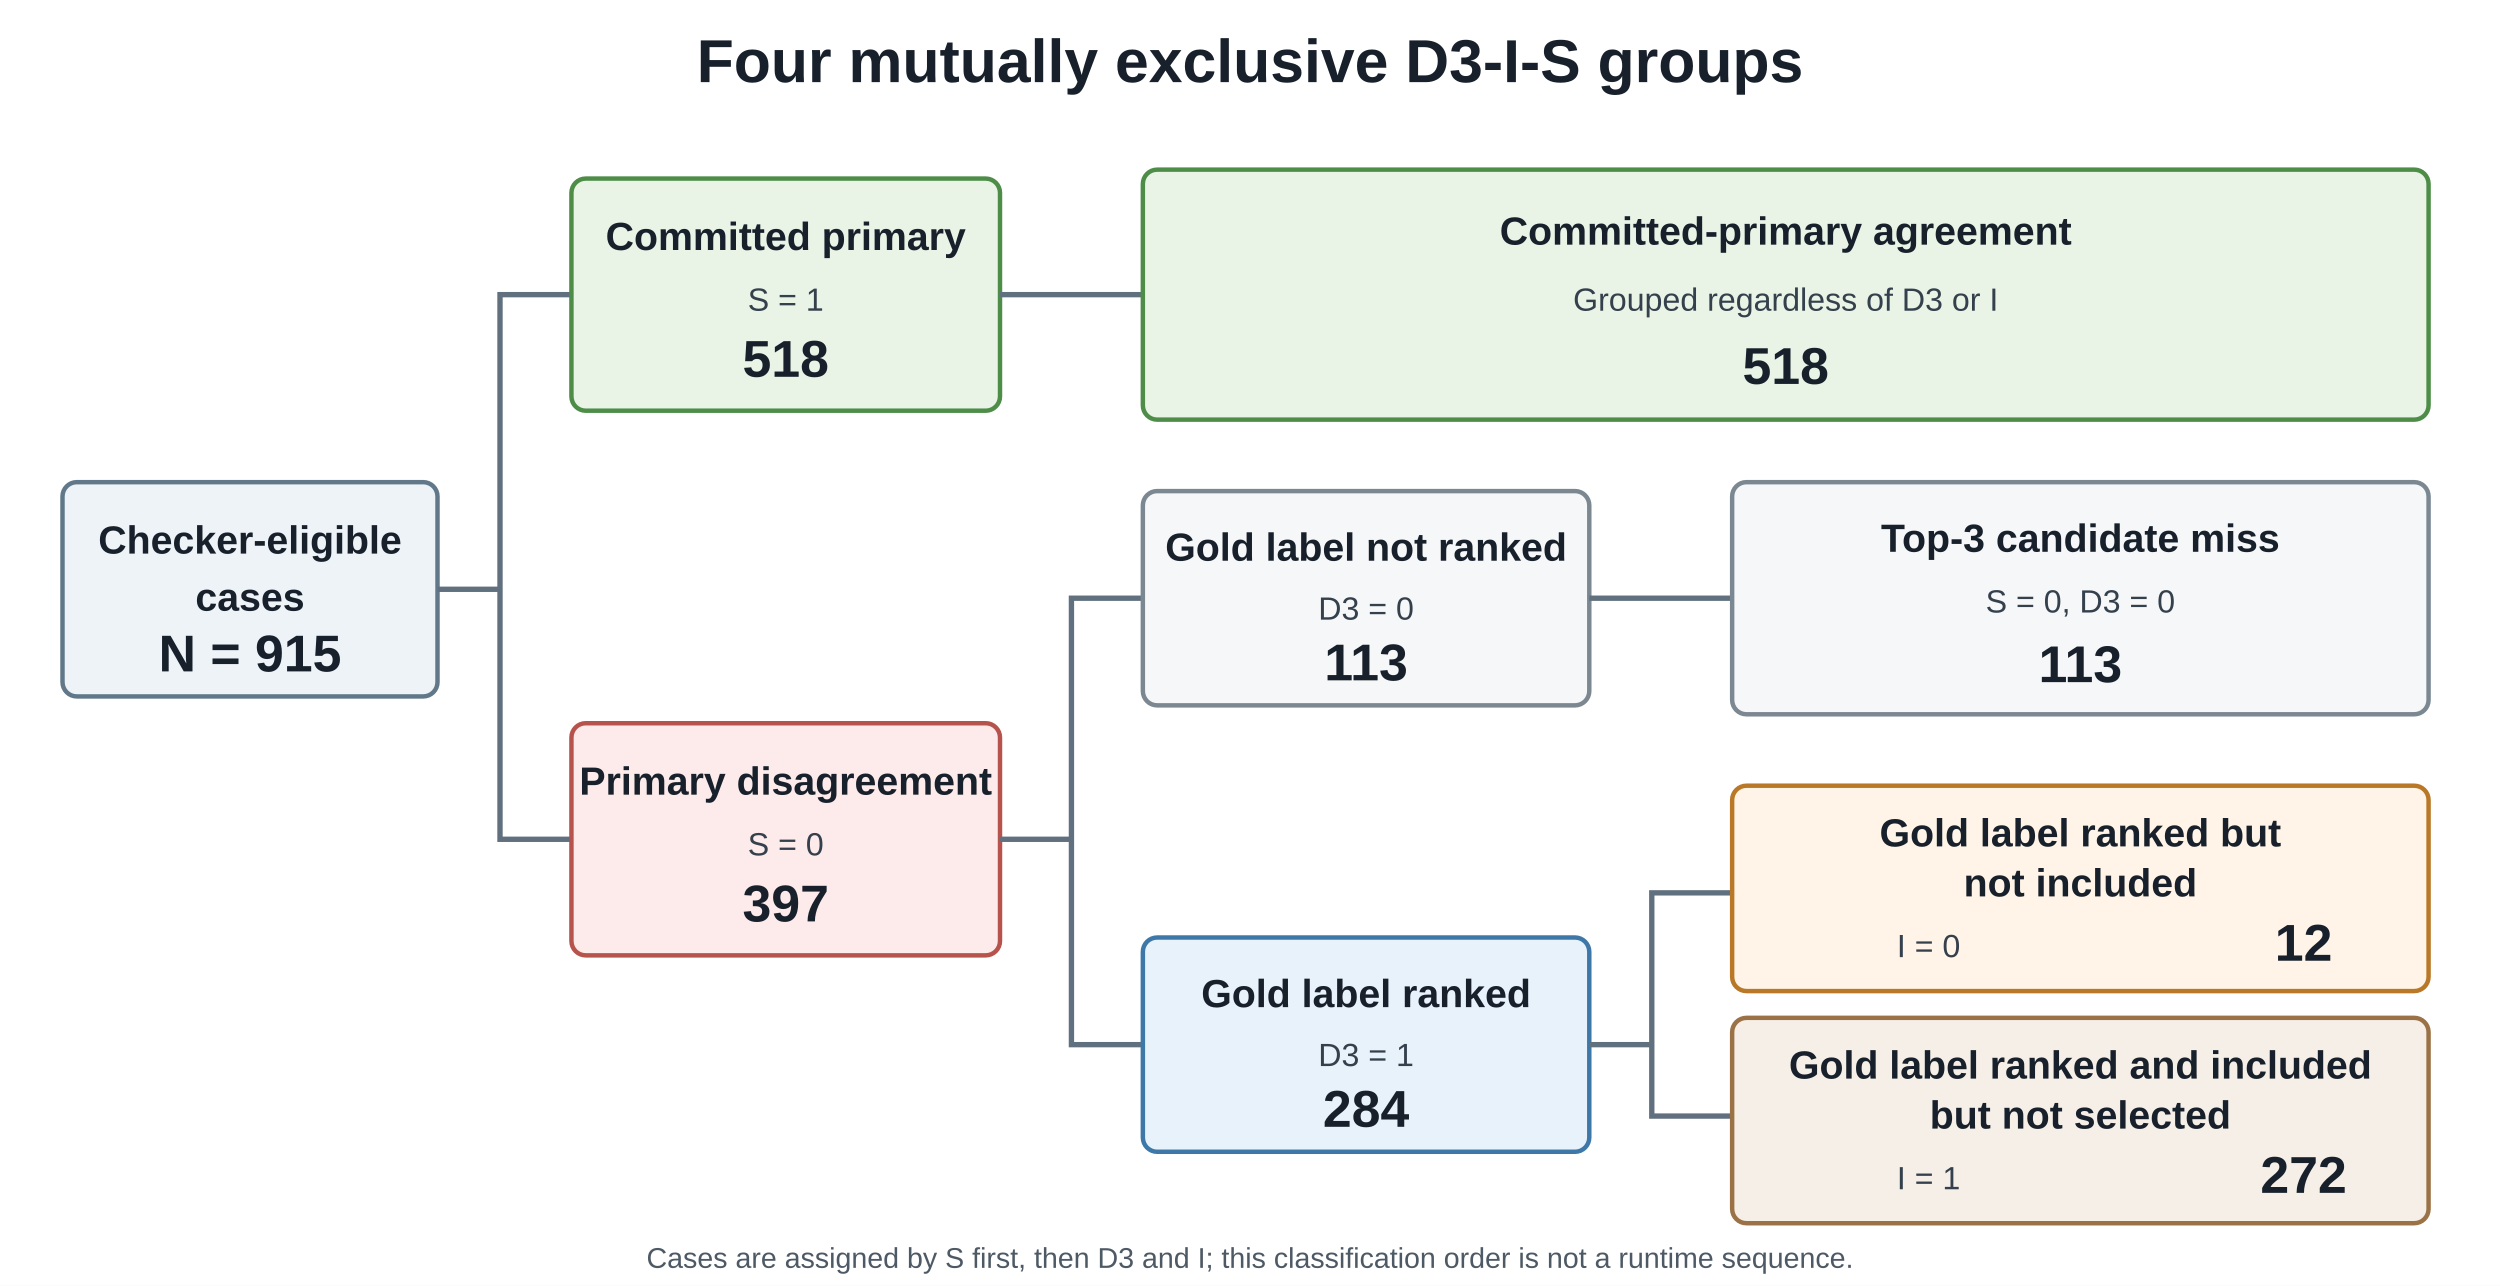
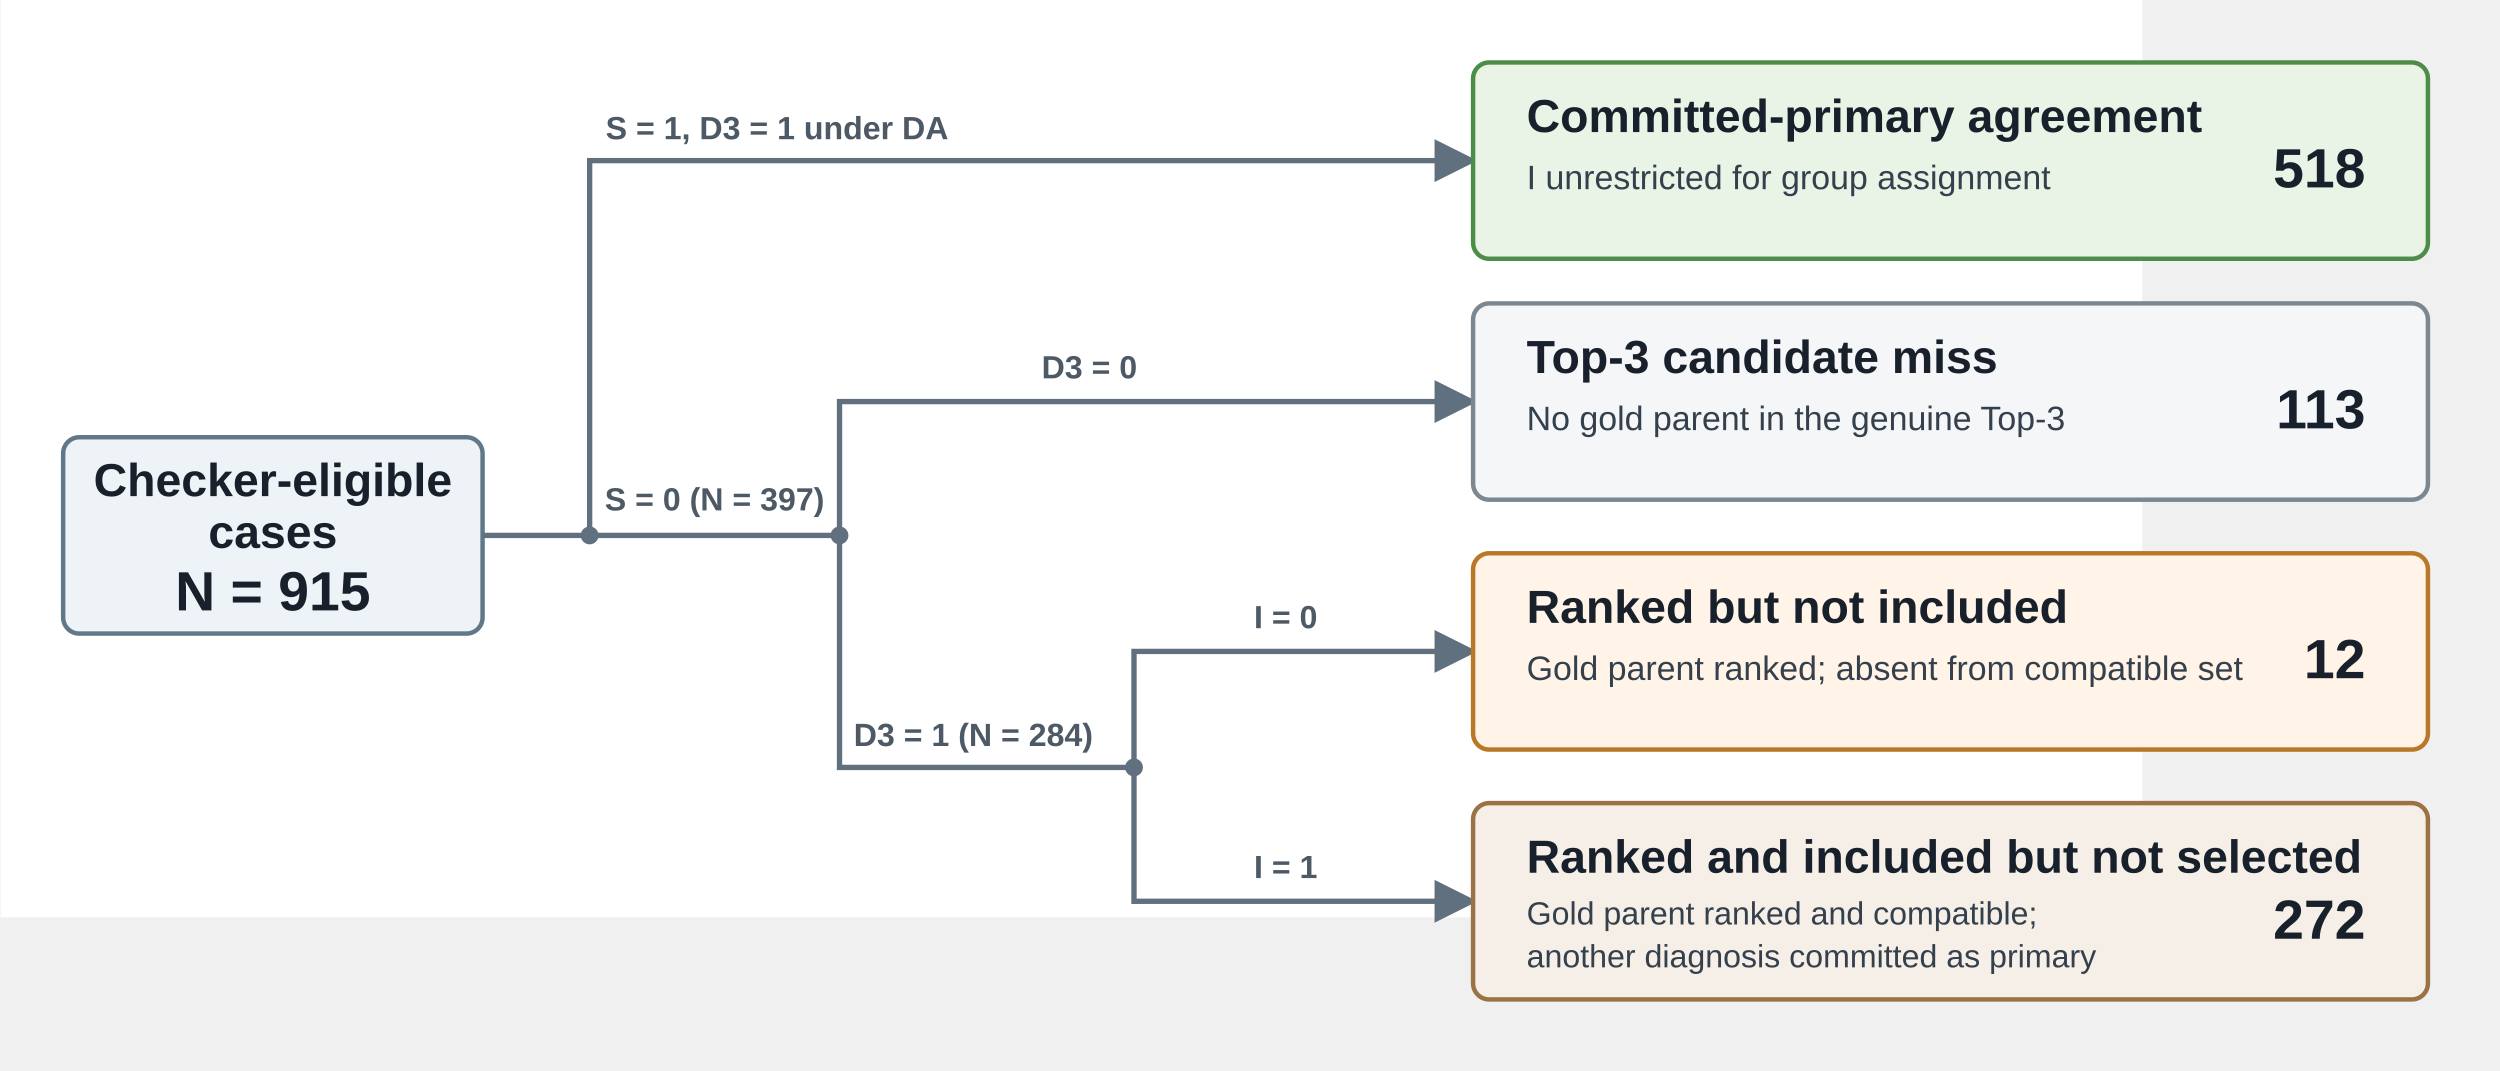
- <svg xmlns="http://www.w3.org/2000/svg" width="1400" height="720" viewBox="0 0 1400 720">
-   <rect width="1400" height="720" fill="#ffffff" />
+ <svg xmlns="http://www.w3.org/2000/svg" width="1200" height="514" viewBox="0 0 1400 600">
+   <rect width="1200" height="514" fill="#ffffff" />
+   <defs>
+     <marker id="arrow" viewBox="0 0 10 10" refX="9" refY="5" markerWidth="8" markerHeight="8" orient="auto-start-reverse">
+       <path d="M0,0 L10,5 L0,10 z" fill="#61707e" />
+     </marker>
+   </defs>
  <style>
-     .title { font: 700 34px Arial, sans-serif; fill: #18212b; }
-     .head { font: 700 22px Arial, sans-serif; fill: #18212b; }
-     .body { font: 18px Arial, sans-serif; fill: #34404c; }
-     .count { font: 700 29px Arial, sans-serif; fill: #18212b; }
-     .note { font: 16px Arial, sans-serif; fill: #4d5965; }
-     .line { stroke: #61707e; stroke-width: 3; fill: none; }
-     .box { stroke-width: 2.5; rx: 8; }
+     text { font-family: Arial, sans-serif; fill: #18212b; }
+     .head { font-size: 26px; font-weight: 700; }
+     .body { font-size: 19px; fill: #34404c; }
+     .body2 { font-size: 18px; fill: #34404c; }
+     .count { font-size: 31px; font-weight: 700; }
+     .branch { font-size: 18px; font-weight: 700; fill: #4d5965; }
+     .line { stroke: #61707e; stroke-width: 3; fill: none; marker-end: url(#arrow); }
+     .trunk { stroke: #61707e; stroke-width: 3; fill: none; }
+     .box { stroke-width: 2.5; rx: 9; }
  </style>
-   <text x="700" y="46" text-anchor="middle" class="title">Four mutually exclusive D3-I-S groups</text>
-   <rect x="35" y="270" width="210" height="120" class="box" fill="#eef3f7" stroke="#607889" />
-   <text x="140" y="310" text-anchor="middle" class="head">Checker-eligible</text>
-   <text x="140" y="342" text-anchor="middle" class="head">cases</text>
-   <text x="140" y="376" text-anchor="middle" class="count">N = 915</text>
-   <path d="M245 330 H280 M280 330 V165 H320 M280 330 V470 H320" class="line" />
-   <rect x="320" y="100" width="240" height="130" class="box" fill="#e9f4e7" stroke="#4d8d48" />
-   <text x="440" y="140" text-anchor="middle" class="head">Committed primary</text>
-   <text x="440" y="174" text-anchor="middle" class="body">S = 1</text>
-   <text x="440" y="211" text-anchor="middle" class="count">518</text>
-   <rect x="320" y="405" width="240" height="130" class="box" fill="#fcebea" stroke="#b6534c" />
-   <text x="440" y="445" text-anchor="middle" class="head">Primary disagreement</text>
-   <text x="440" y="479" text-anchor="middle" class="body">S = 0</text>
-   <text x="440" y="516" text-anchor="middle" class="count">397</text>
-   <path d="M560 165 H640" class="line" />
-   <rect x="640" y="95" width="720" height="140" class="box" fill="#e9f4e7" stroke="#4d8d48" />
-   <text x="1000" y="137" text-anchor="middle" class="head">Committed-primary agreement</text>
-   <text x="1000" y="174" text-anchor="middle" class="body">Grouped regardless of D3 or I</text>
-   <text x="1000" y="215" text-anchor="middle" class="count">518</text>
-   <path d="M560 470 H600 M600 470 V335 H640 M600 470 V585 H640" class="line" />
-   <rect x="640" y="275" width="250" height="120" class="box" fill="#f6f7f8" stroke="#7b8791" />
-   <text x="765" y="314" text-anchor="middle" class="head">Gold label not ranked</text>
-   <text x="765" y="347" text-anchor="middle" class="body">D3 = 0</text>
-   <text x="765" y="381" text-anchor="middle" class="count">113</text>
-   <path d="M890 335 H970" class="line" />
-   <rect x="970" y="270" width="390" height="130" class="box" fill="#f6f7f8" stroke="#7b8791" />
-   <text x="1165" y="309" text-anchor="middle" class="head">Top-3 candidate miss</text>
-   <text x="1165" y="343" text-anchor="middle" class="body">S = 0, D3 = 0</text>
-   <text x="1165" y="382" text-anchor="middle" class="count">113</text>
-   <rect x="640" y="525" width="250" height="120" class="box" fill="#e8f2fb" stroke="#3d78a8" />
-   <text x="765" y="564" text-anchor="middle" class="head">Gold label ranked</text>
-   <text x="765" y="597" text-anchor="middle" class="body">D3 = 1</text>
-   <text x="765" y="631" text-anchor="middle" class="count">284</text>
-   <path d="M890 585 H925 M925 585 V500 H970 M925 585 V625 H970" class="line" />
-   <rect x="970" y="440" width="390" height="115" class="box" fill="#fff4e7" stroke="#b87828" />
-   <text x="1165" y="474" text-anchor="middle" class="head">Gold label ranked but</text>
-   <text x="1165" y="502" text-anchor="middle" class="head">not included</text>
-   <text x="1080" y="536" text-anchor="middle" class="body">I = 0</text>
-   <text x="1290" y="538" text-anchor="middle" class="count">12</text>
-   <rect x="970" y="570" width="390" height="115" class="box" fill="#f5efe8" stroke="#9b7246" />
-   <text x="1165" y="604" text-anchor="middle" class="head">Gold label ranked and included</text>
-   <text x="1165" y="632" text-anchor="middle" class="head">but not selected</text>
-   <text x="1080" y="666" text-anchor="middle" class="body">I = 1</text>
-   <text x="1290" y="668" text-anchor="middle" class="count">272</text>
-   <text x="700" y="710" text-anchor="middle" class="note">Cases are assigned by S first, then D3 and I; this classification order is not a runtime sequence.</text>
+   <rect x="35" y="245" width="235" height="110" class="box" fill="#eef3f7" stroke="#607889" />
+   <text x="152.5" y="278" text-anchor="middle" class="head">Checker-eligible</text>
+   <text x="152.5" y="307" text-anchor="middle" class="head">cases</text>
+   <text x="152.5" y="342" text-anchor="middle" class="count">N = 915</text>
+   <path d="M270 300 H330" class="trunk" />
+   <circle cx="330" cy="300" r="5" fill="#61707e" />
+   <path d="M330 300 V90 H825" class="line" />
+   <text x="435" y="78" text-anchor="middle" class="branch">S = 1, D3 = 1 under DA</text>
+   <rect x="825" y="35" width="535" height="110" class="box" fill="#e9f4e7" stroke="#4d8d48" />
+   <text x="855" y="74" class="head">Committed-primary agreement</text>
+   <text x="855" y="106" class="body">I unrestricted for group assignment</text>
+   <text x="1325" y="105" text-anchor="end" class="count">518</text>
+   <path d="M330 300 H470" class="trunk" />
+   <text x="400" y="286" text-anchor="middle" class="branch">S = 0 (N = 397)</text>
+   <circle cx="470" cy="300" r="5" fill="#61707e" />
+   <path d="M470 300 V225 H825" class="line" />
+   <text x="610" y="212" text-anchor="middle" class="branch">D3 = 0</text>
+   <rect x="825" y="170" width="535" height="110" class="box" fill="#f5f6f7" stroke="#7b8791" />
+   <text x="855" y="209" class="head">Top-3 candidate miss</text>
+   <text x="855" y="241" class="body">No gold parent in the genuine Top-3</text>
+   <text x="1325" y="240" text-anchor="end" class="count">113</text>
+   <path d="M470 300 V430 H635" class="trunk" />
+   <text x="545" y="418" text-anchor="middle" class="branch">D3 = 1 (N = 284)</text>
+   <circle cx="635" cy="430" r="5" fill="#61707e" />
+   <path d="M635 430 V365 H825" class="line" />
+   <text x="720" y="352" text-anchor="middle" class="branch">I = 0</text>
+   <rect x="825" y="310" width="535" height="110" class="box" fill="#fff4e7" stroke="#b87828" />
+   <text x="855" y="349" class="head">Ranked but not included</text>
+   <text x="855" y="381" class="body">Gold parent ranked; absent from compatible set</text>
+   <text x="1325" y="380" text-anchor="end" class="count">12</text>
+   <path d="M635 430 V505 H825" class="line" />
+   <text x="720" y="492" text-anchor="middle" class="branch">I = 1</text>
+   <rect x="825" y="450" width="535" height="110" class="box" fill="#f5efe8" stroke="#9b7246" />
+   <text x="855" y="489" class="head">Ranked and included but not selected</text>
+   <text x="855" y="518" class="body2">Gold parent ranked and compatible;</text>
+   <text x="855" y="542" class="body2">another diagnosis committed as primary</text>
+   <text x="1325" y="526" text-anchor="end" class="count">272</text>
</svg>
